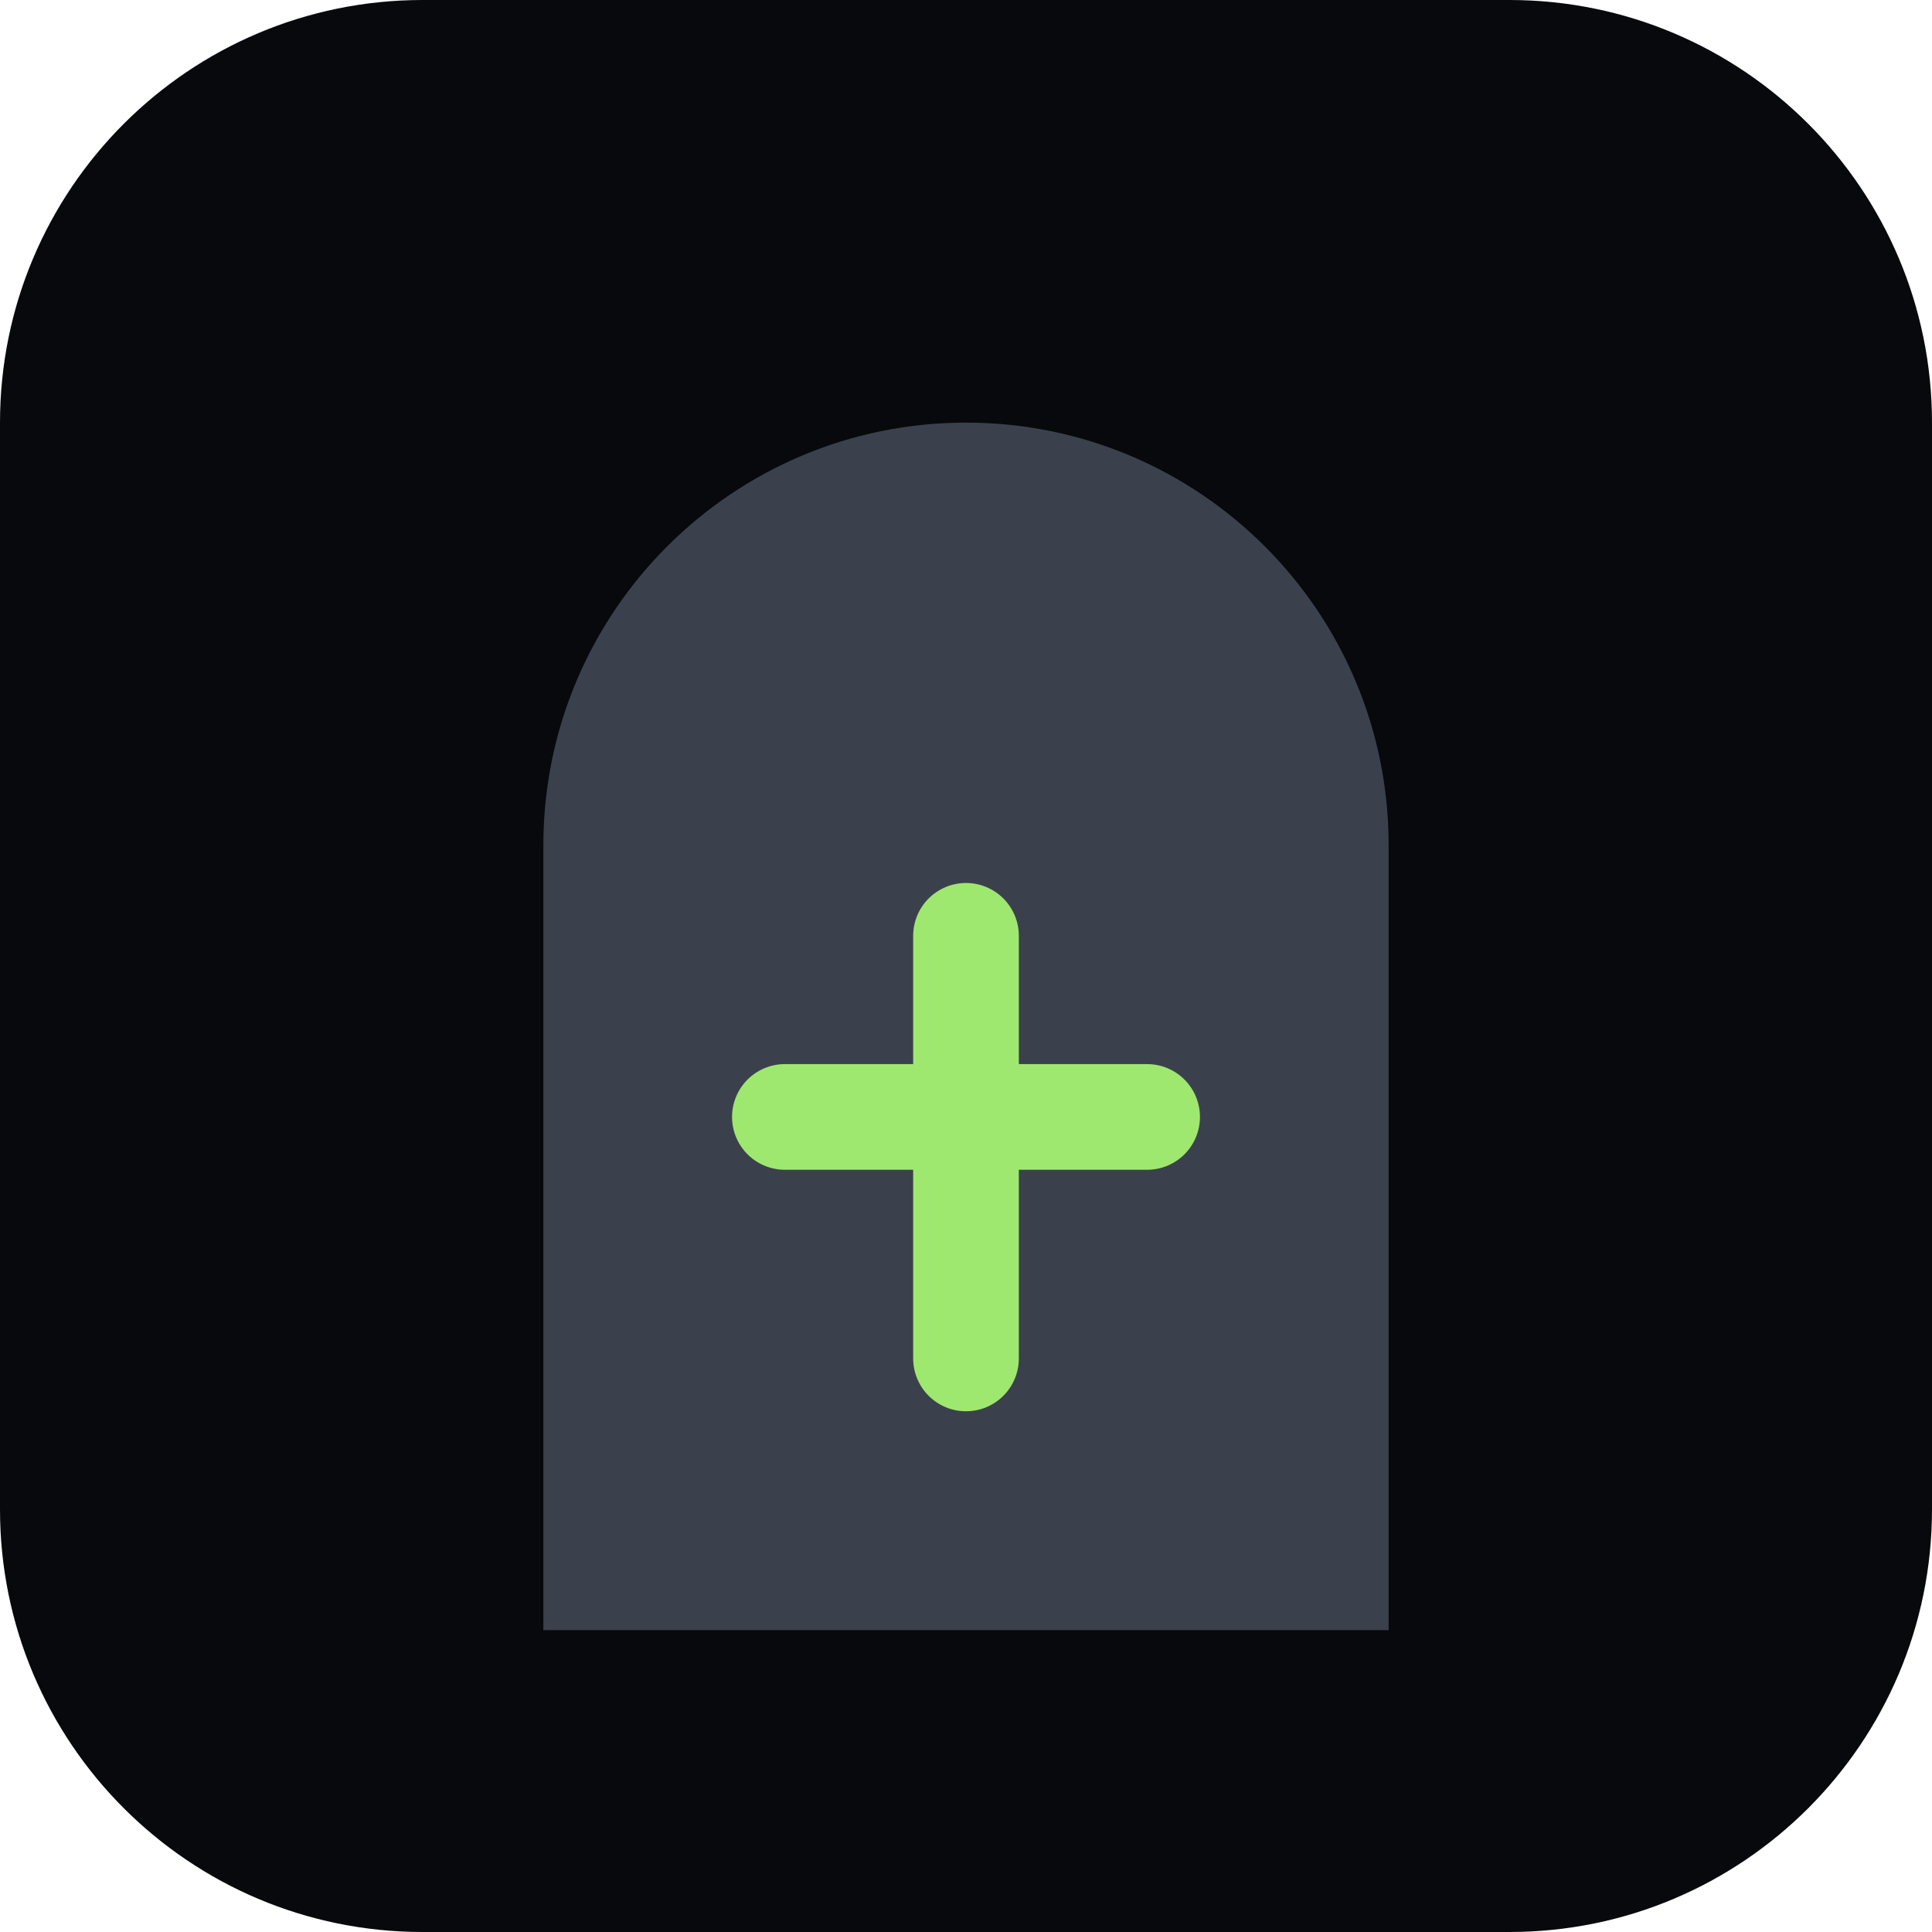
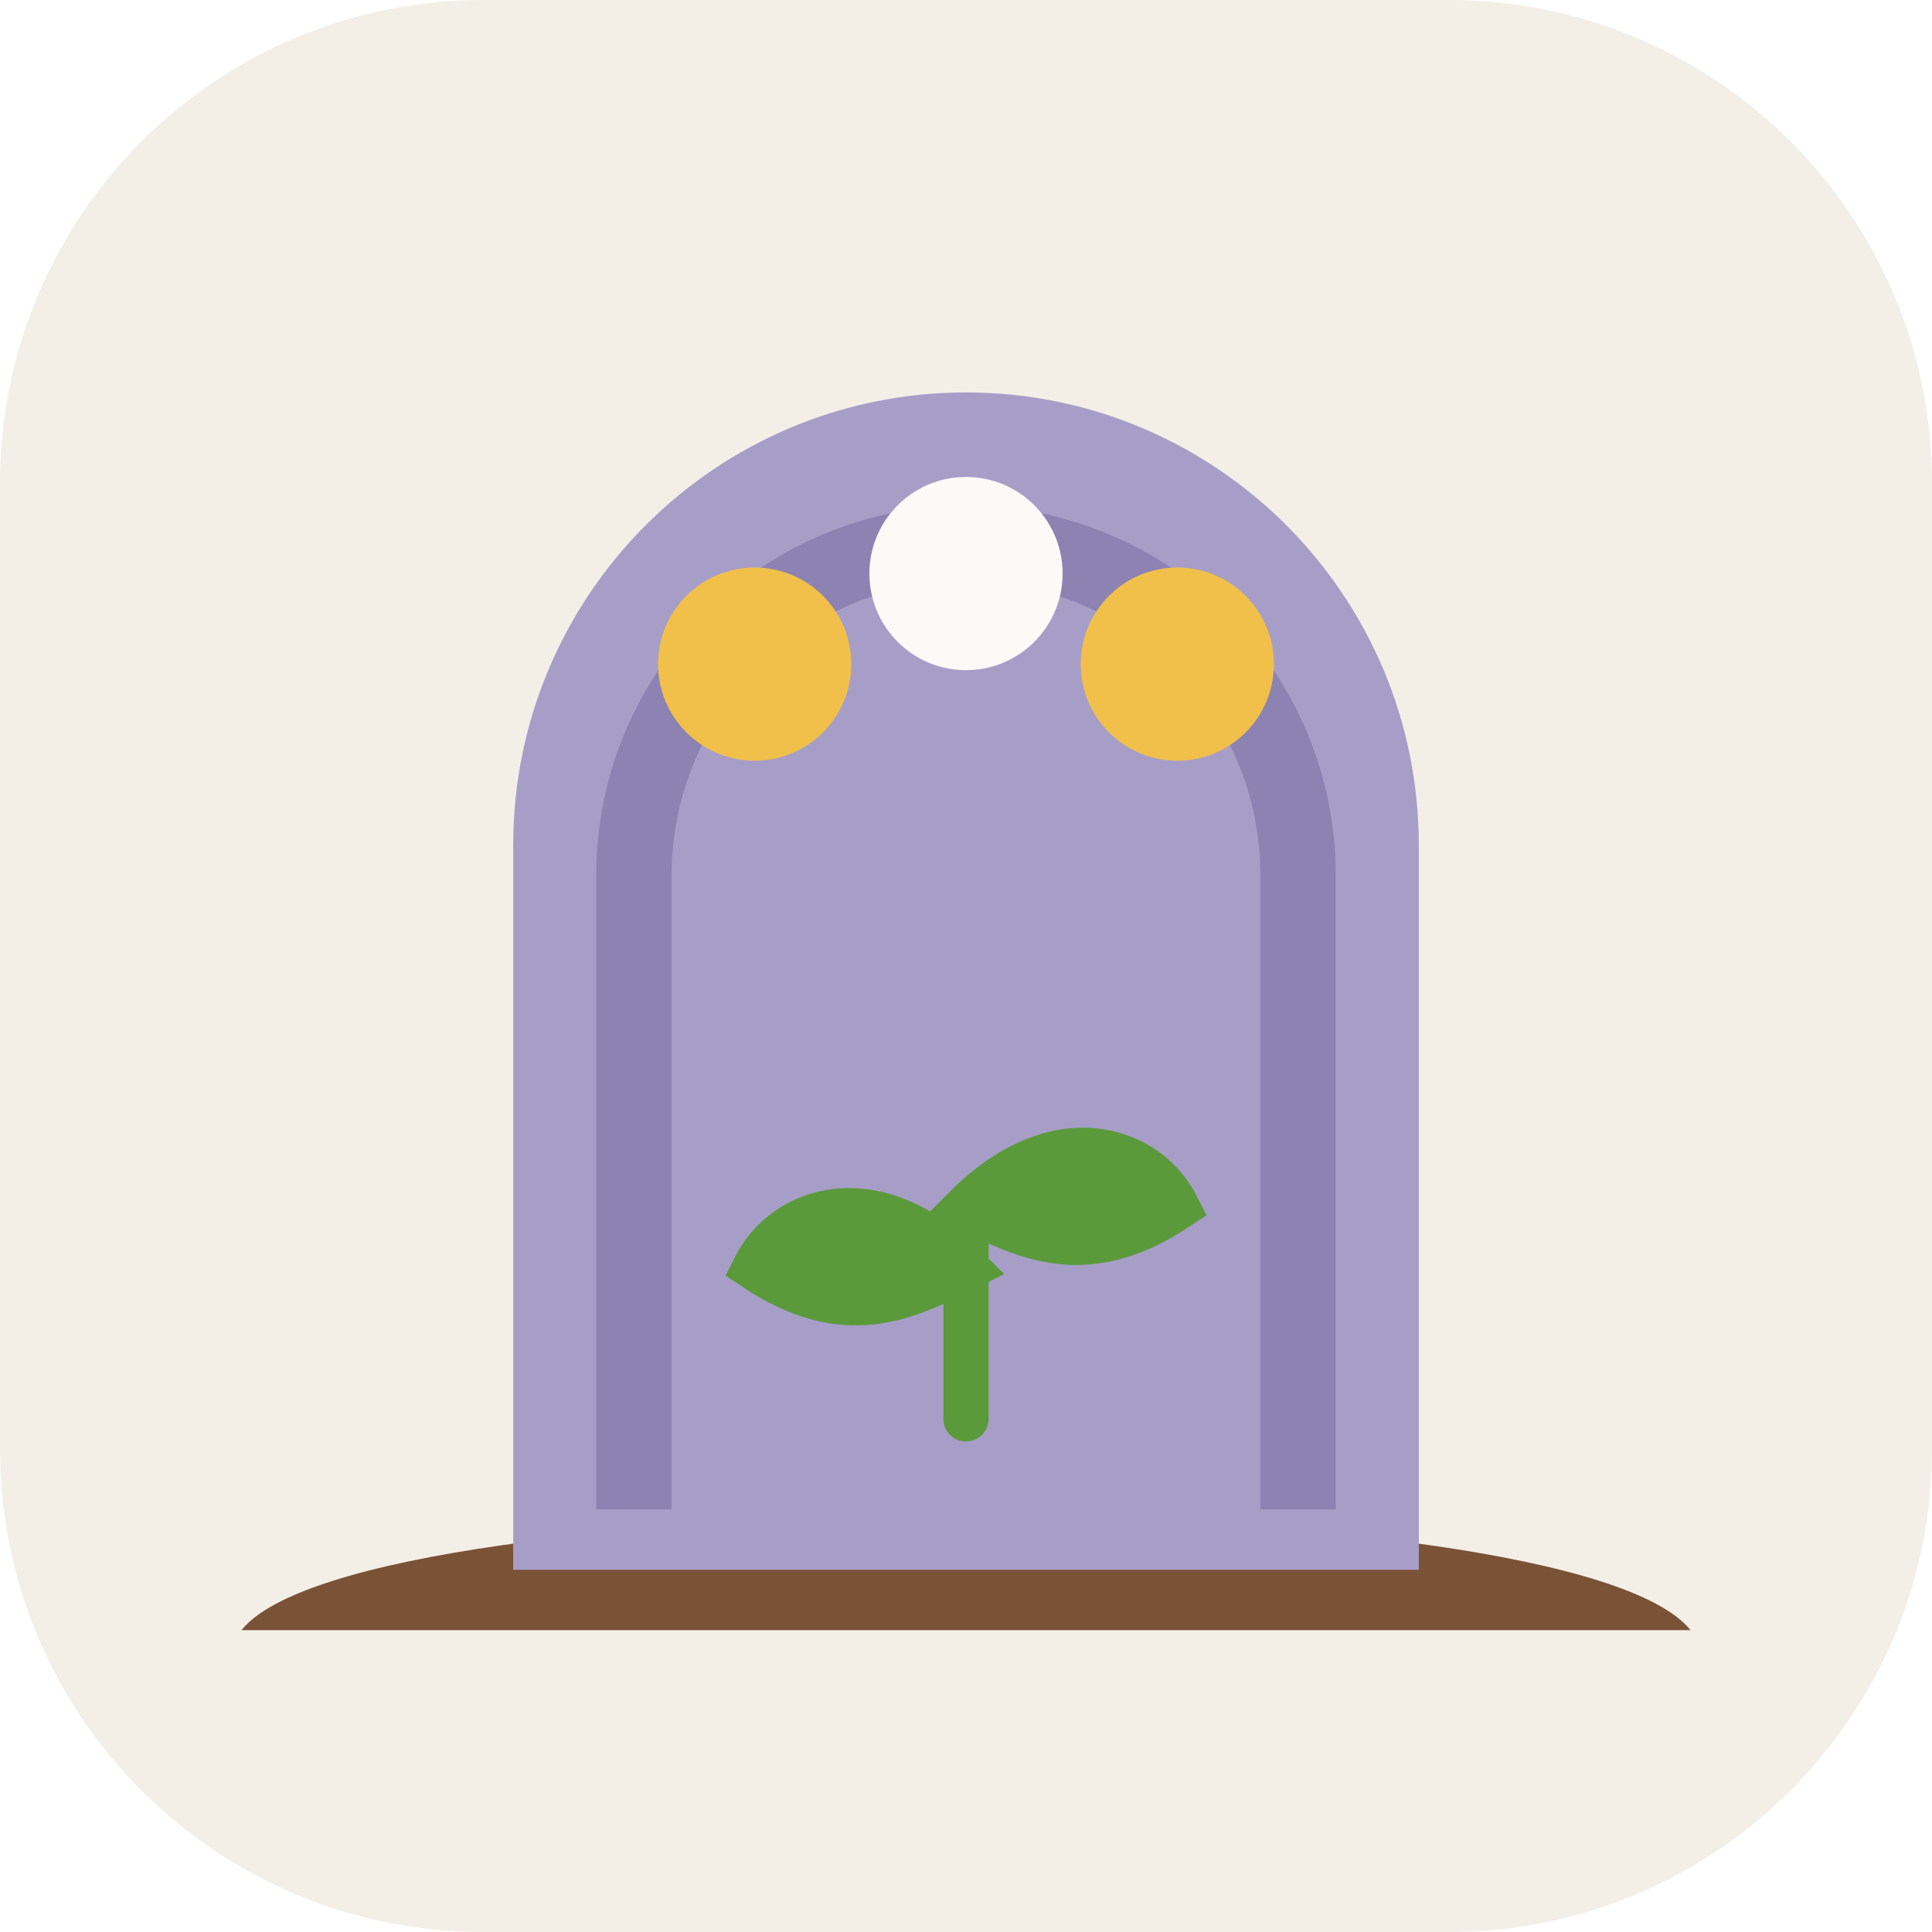
<svg xmlns="http://www.w3.org/2000/svg" viewBox="0 0 64 64">
-   <rect width="64" height="64" rx="14" fill="#07090d" />
-   <path d="M18 54V28a14 14 0 0 1 28 0v26z" fill="#3b414c" />
-   <path d="M32 31v14M26 37h12" stroke="#9fe870" stroke-width="3.5" stroke-linecap="round" />
+   <rect width="64" height="64" rx="16" fill="#f3efe7" />
+   <path d="M8 54c4-5 44-5 48 0z" fill="#7a5236" />
+   <path d="M17 52V28a15 15 0 0 1 30 0v24z" fill="#a79ec8" />
+   <path d="M21 50V29a11 11 0 0 1 22 0v21" fill="none" stroke="#8c83b2" stroke-width="2.5" />
+   <circle cx="25" cy="22" r="3.2" fill="#f0c04a" />
+   <circle cx="32" cy="19" r="3.2" fill="#fbfaf6" />
+   <circle cx="39" cy="22" r="3.2" fill="#f0c04a" />
+   <path d="M32 47v-7m0 2c-3-3-6-2-7 0 3 2 5 1 7 0zm0-2c3-3 6-2 7 0-3 2-5 1-7 0z" fill="#5a9a3a" stroke="#5a9a3a" stroke-width="1.5" stroke-linecap="round" />
</svg>
